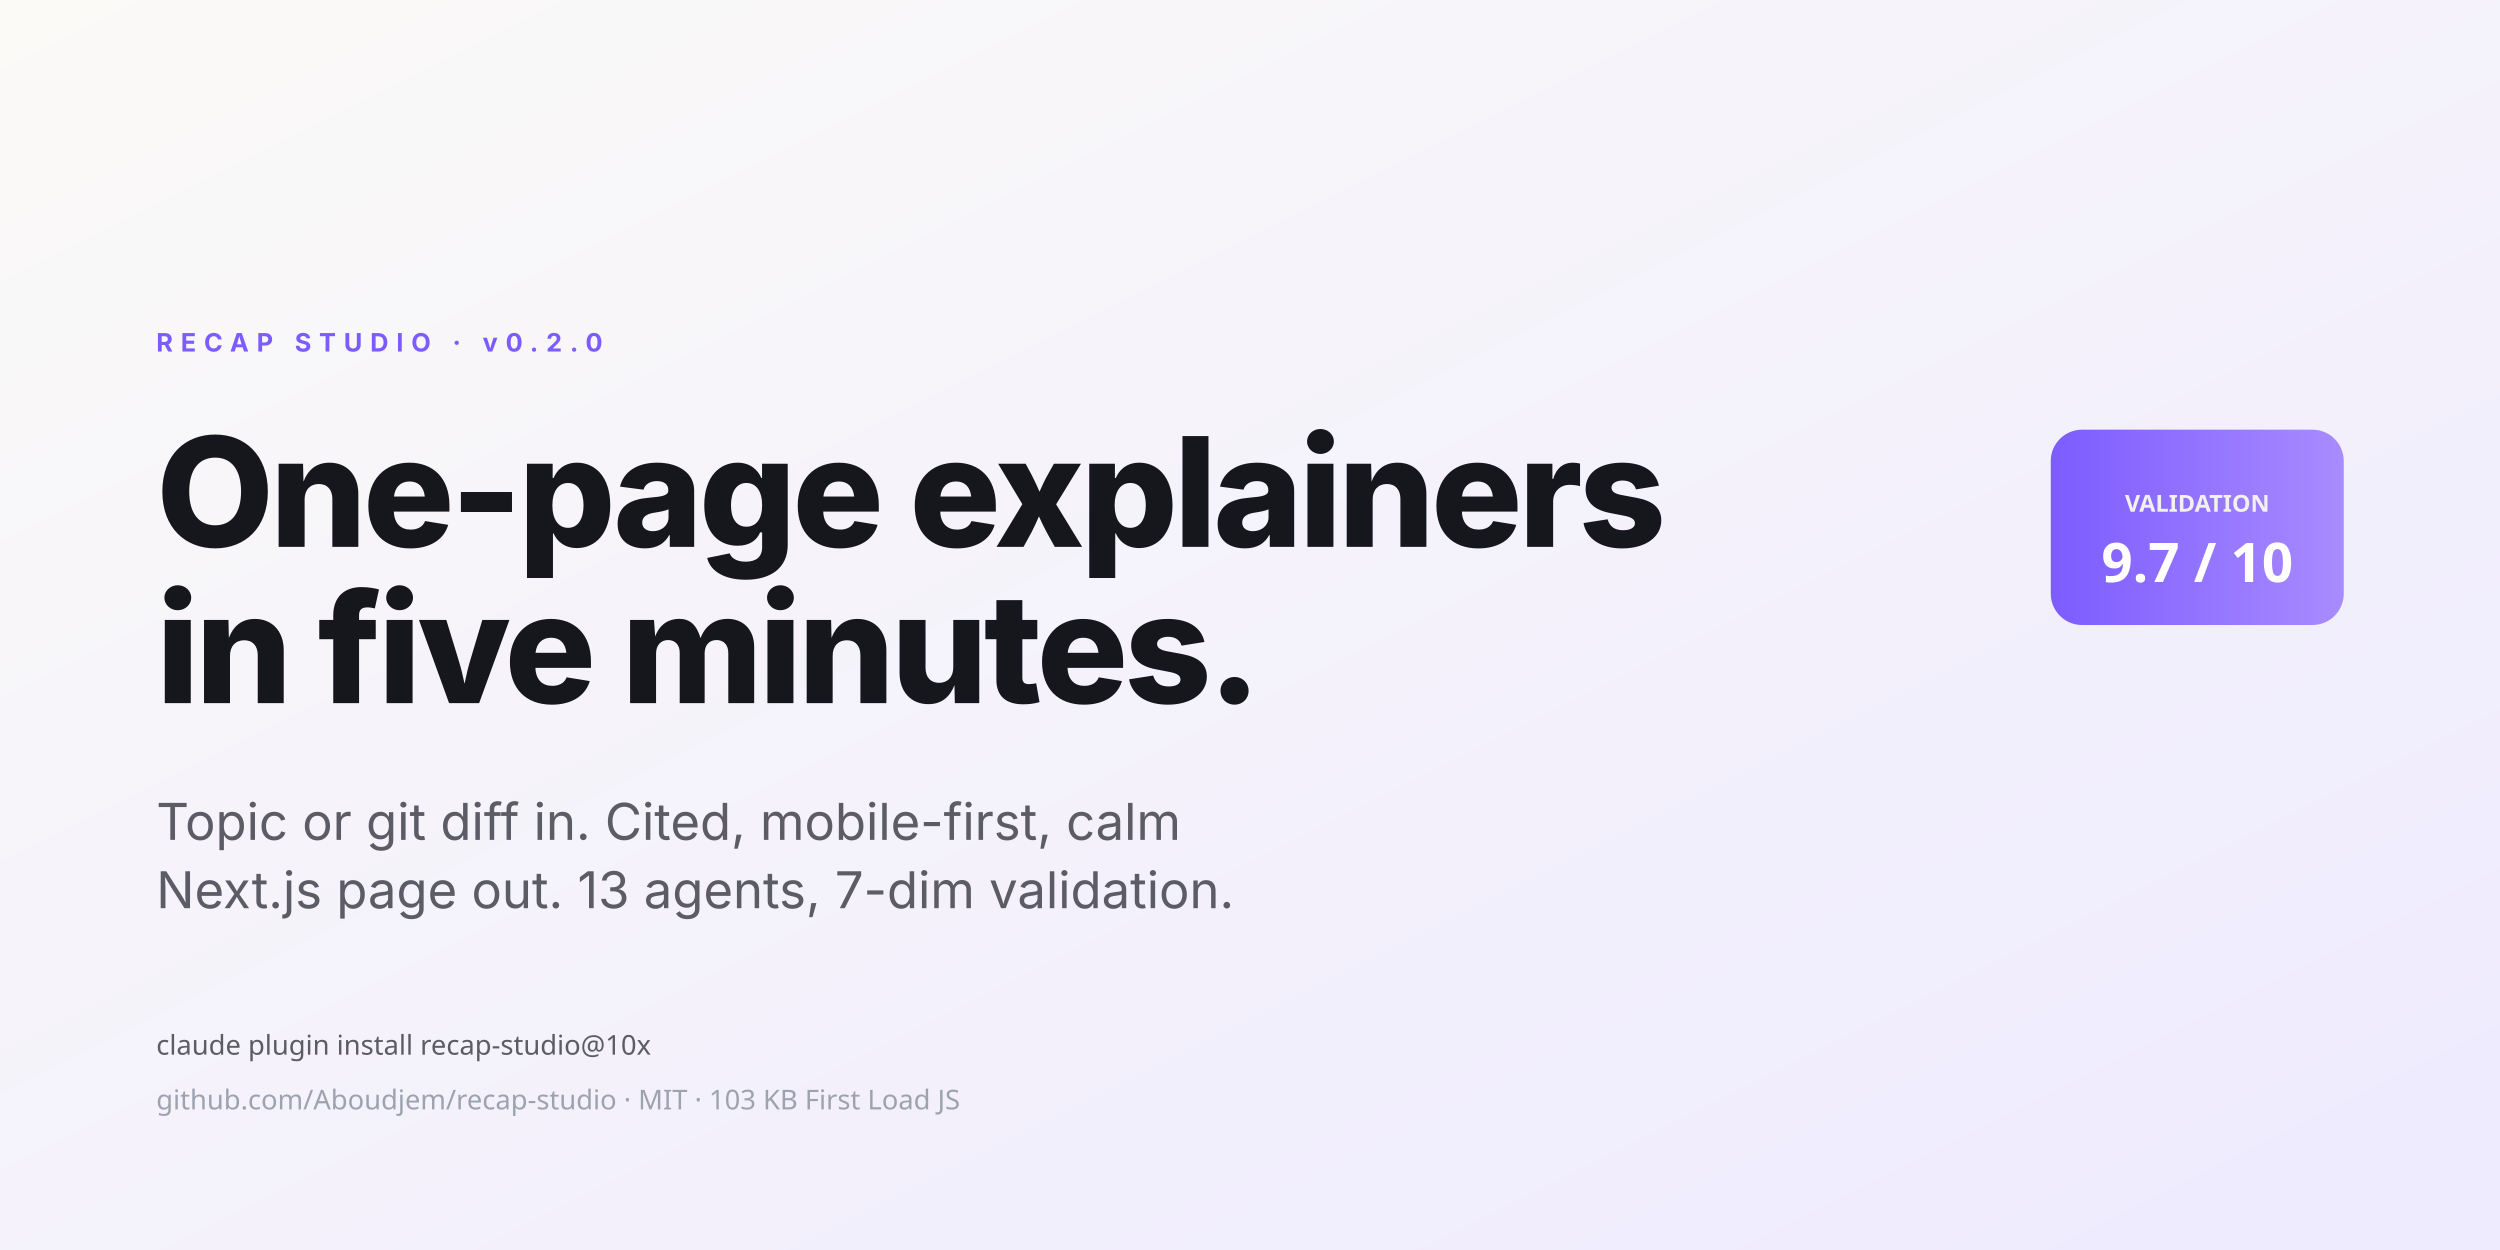
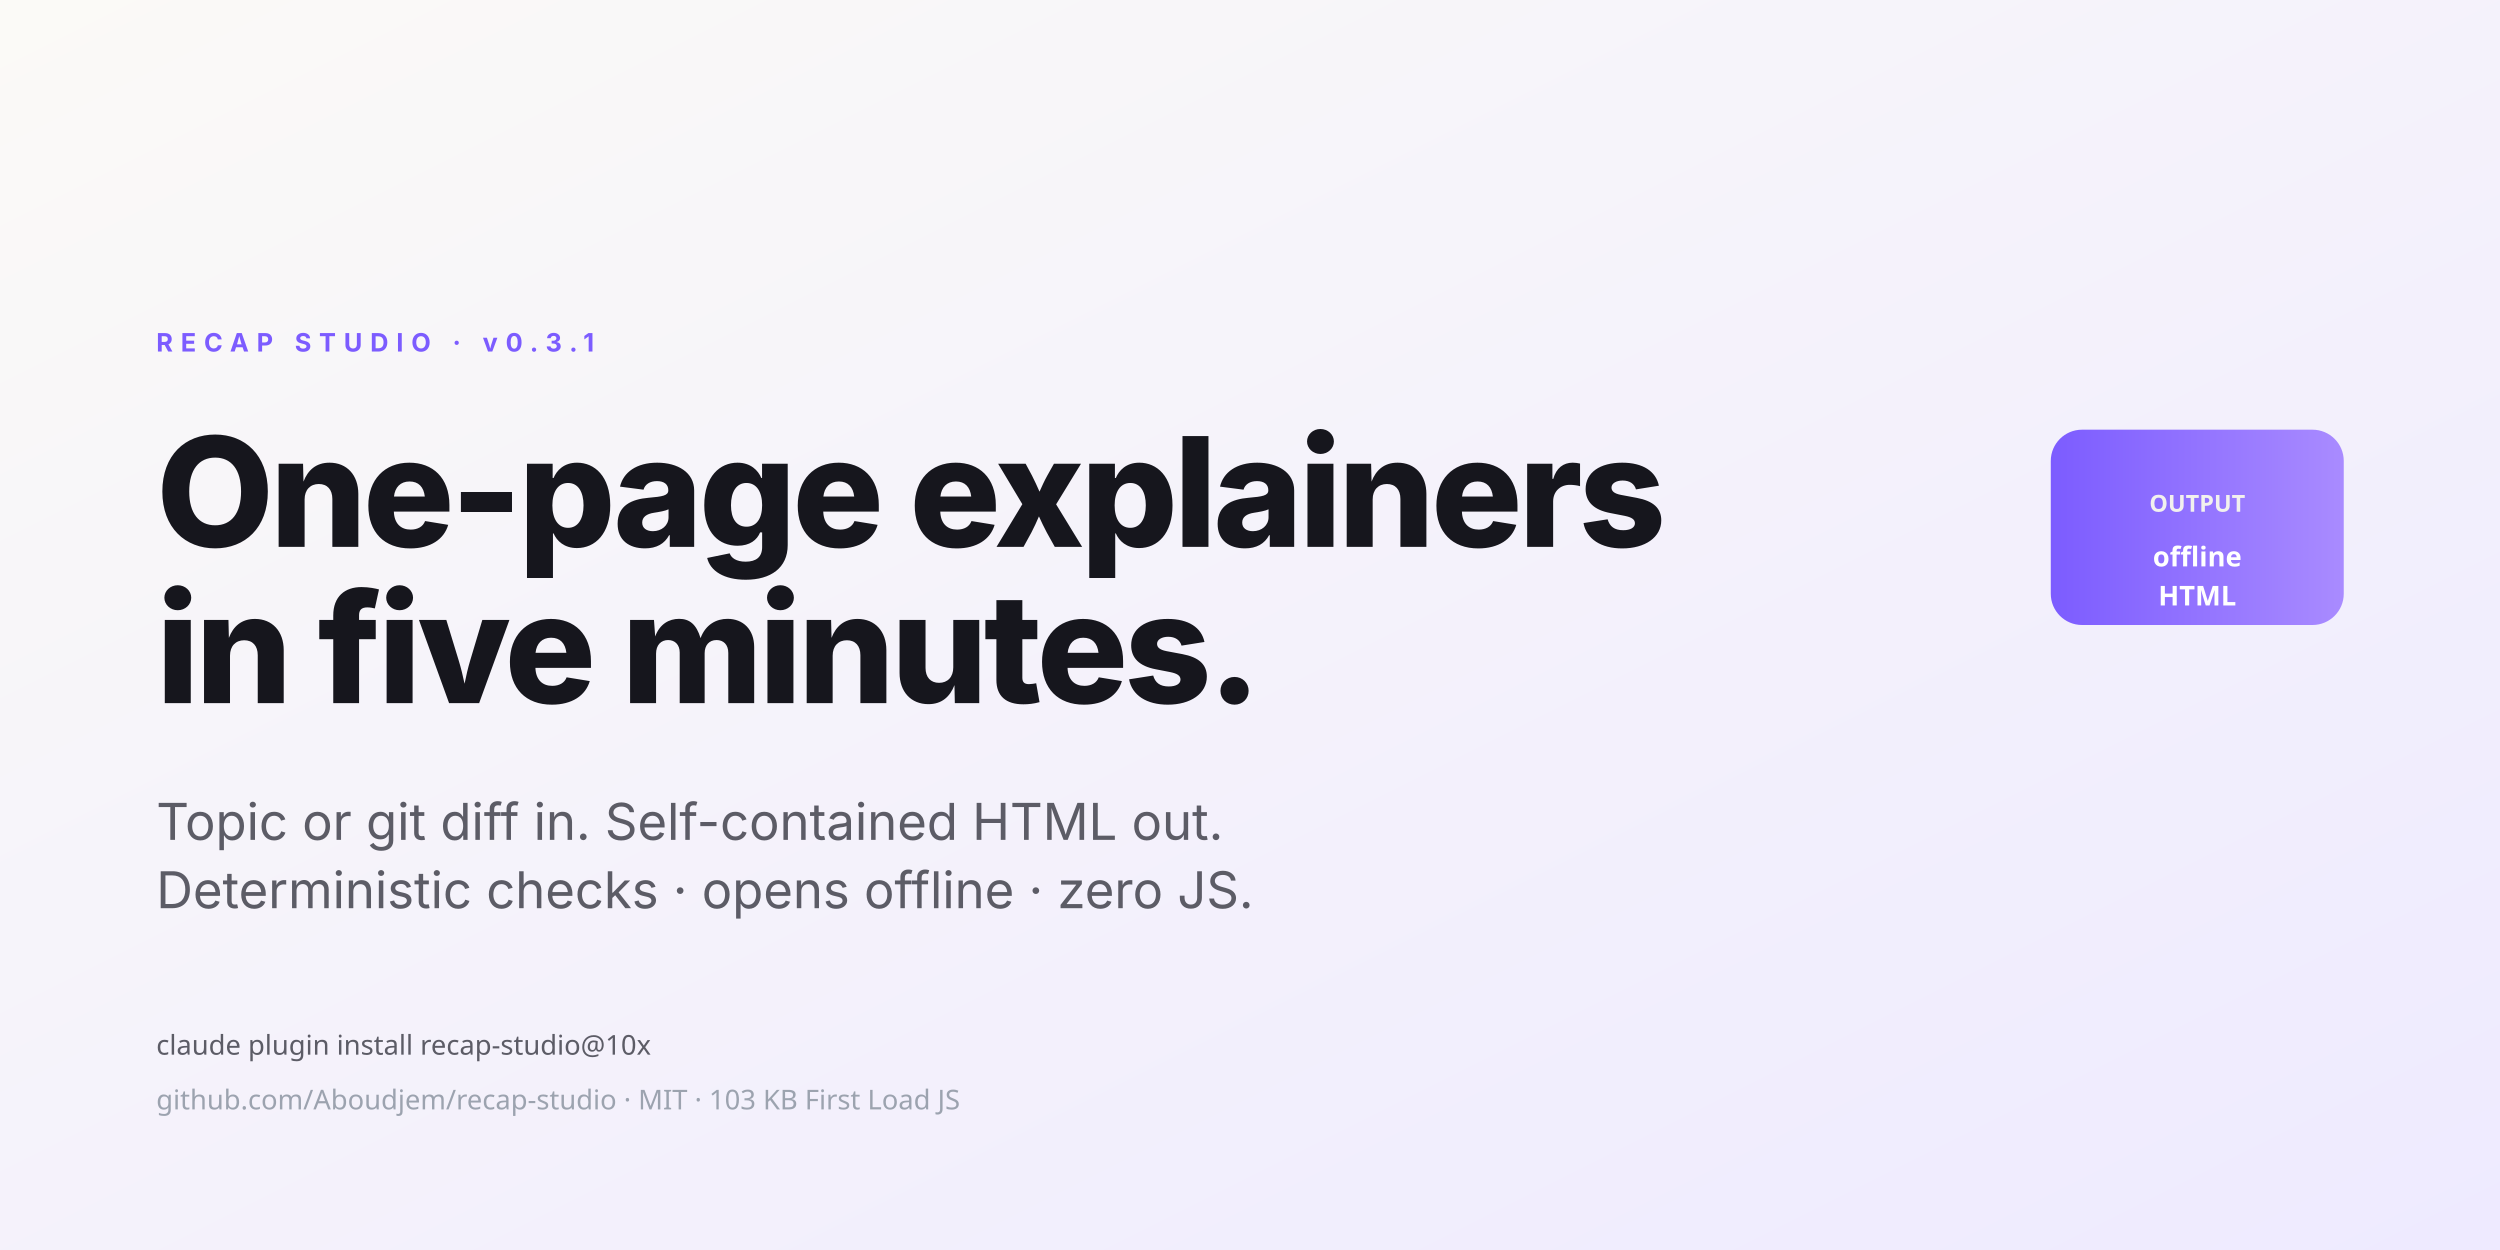
<svg xmlns="http://www.w3.org/2000/svg" viewBox="0 0 1280 640" role="img" aria-label="Recap Studio — turn any topic or git diff into a cited one-page explainer in 5 minutes">
  <defs>
    <linearGradient id="rs-social-bg" x1="0" x2="1" y1="0" y2="1">
      <stop offset="0%" stop-color="#FBFAF7" />
      <stop offset="100%" stop-color="#EEEAFF" />
    </linearGradient>
    <linearGradient id="rs-social-chip" x1="0" x2="1">
      <stop offset="0%" stop-color="#7C5CFF" />
      <stop offset="100%" stop-color="#A98BFF" />
    </linearGradient>
  </defs>
  <rect width="1280" height="640" fill="url(#rs-social-bg)" />
  <g font-family="system-ui,-apple-system,Segoe UI,sans-serif" fill="#16161D">
-     <text x="80" y="180" font-size="13" font-weight="700" letter-spacing="4" fill="#7C5CFF">RECAP STUDIO · v0.2.0</text>
+     <text x="80" y="180" font-size="13" font-weight="700" letter-spacing="4" fill="#7C5CFF">RECAP STUDIO · v0.3.1</text>
    <text x="80" y="280" font-size="78" font-weight="800" letter-spacing="-2">One-page explainers</text>
    <text x="80" y="360" font-size="78" font-weight="800" letter-spacing="-2">in five minutes.</text>
-     <text x="80" y="430" font-size="26" fill="#5C5C66">Topic or git diff in. Cited, mobile-first, calm</text>
-     <text x="80" y="465" font-size="26" fill="#5C5C66">Next.js page out. 13 agents, 7-dim validation.</text>
+     <text x="80" y="430" font-size="26" fill="#5C5C66">Topic or git diff in. Self-contained HTML out.</text>
+     <text x="80" y="465" font-size="26" fill="#5C5C66">Deterministic checks · opens offline · zero JS.</text>
  </g>
  <g transform="translate(1050, 220)">
    <rect width="150" height="100" rx="16" fill="url(#rs-social-chip)" />
-     <text x="75" y="42" text-anchor="middle" font-family="system-ui,sans-serif" font-size="12" font-weight="700" fill="#F2F1EE">VALIDATION</text>
-     <text x="75" y="78" text-anchor="middle" font-family="system-ui,sans-serif" font-size="28" font-weight="800" fill="#FFFFFF">9.7 / 10</text>
+     <text x="75" y="42" text-anchor="middle" font-family="system-ui,sans-serif" font-size="12" font-weight="700" fill="#F2F1EE">OUTPUT</text>
+     <text x="75" y="70" text-anchor="middle" font-family="system-ui,sans-serif" font-size="14" font-weight="800" fill="#FFFFFF">offline</text>
+     <text x="75" y="90" text-anchor="middle" font-family="system-ui,sans-serif" font-size="14" font-weight="800" fill="#FFFFFF">HTML</text>
  </g>
  <g transform="translate(80, 540)" font-family="system-ui,sans-serif" font-size="14" fill="#5C5C66">
    <text>claude plugin install recap-studio@10x</text>
    <text x="0" y="28" fill="#9CA3AF">github.com/Aboudjem/recap-studio · MIT · 103 KB First Load JS</text>
  </g>
</svg>
